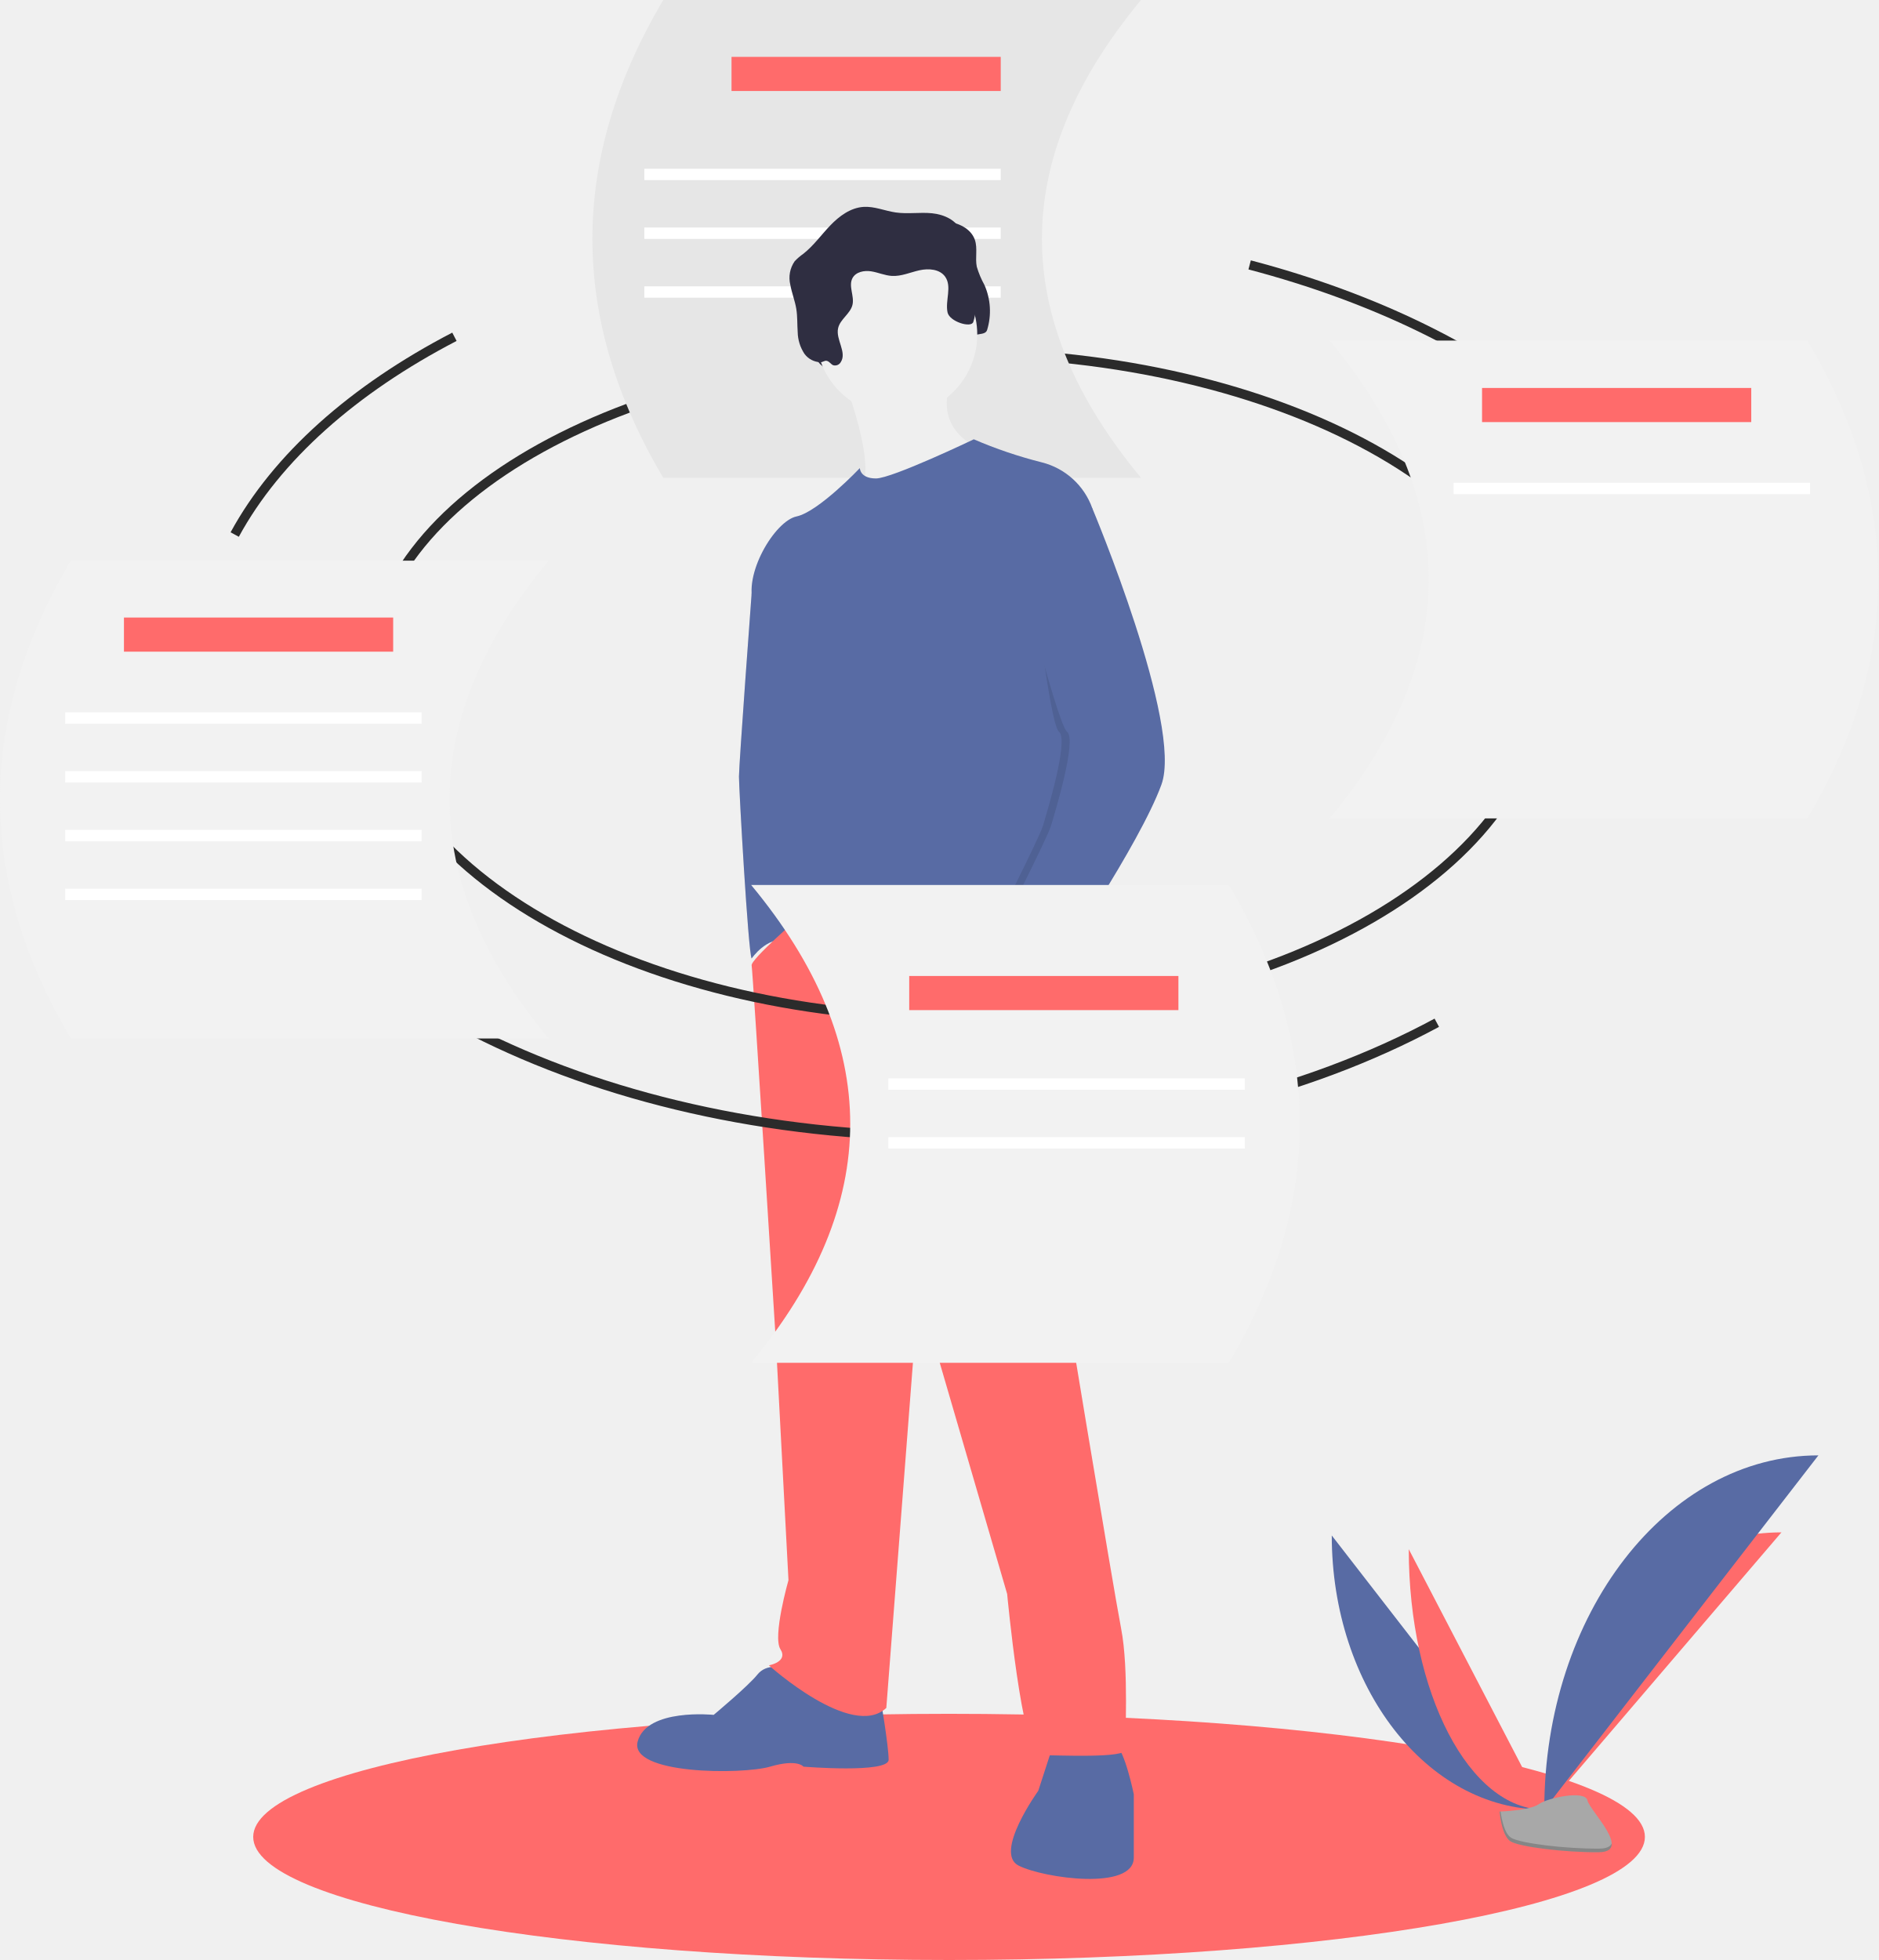
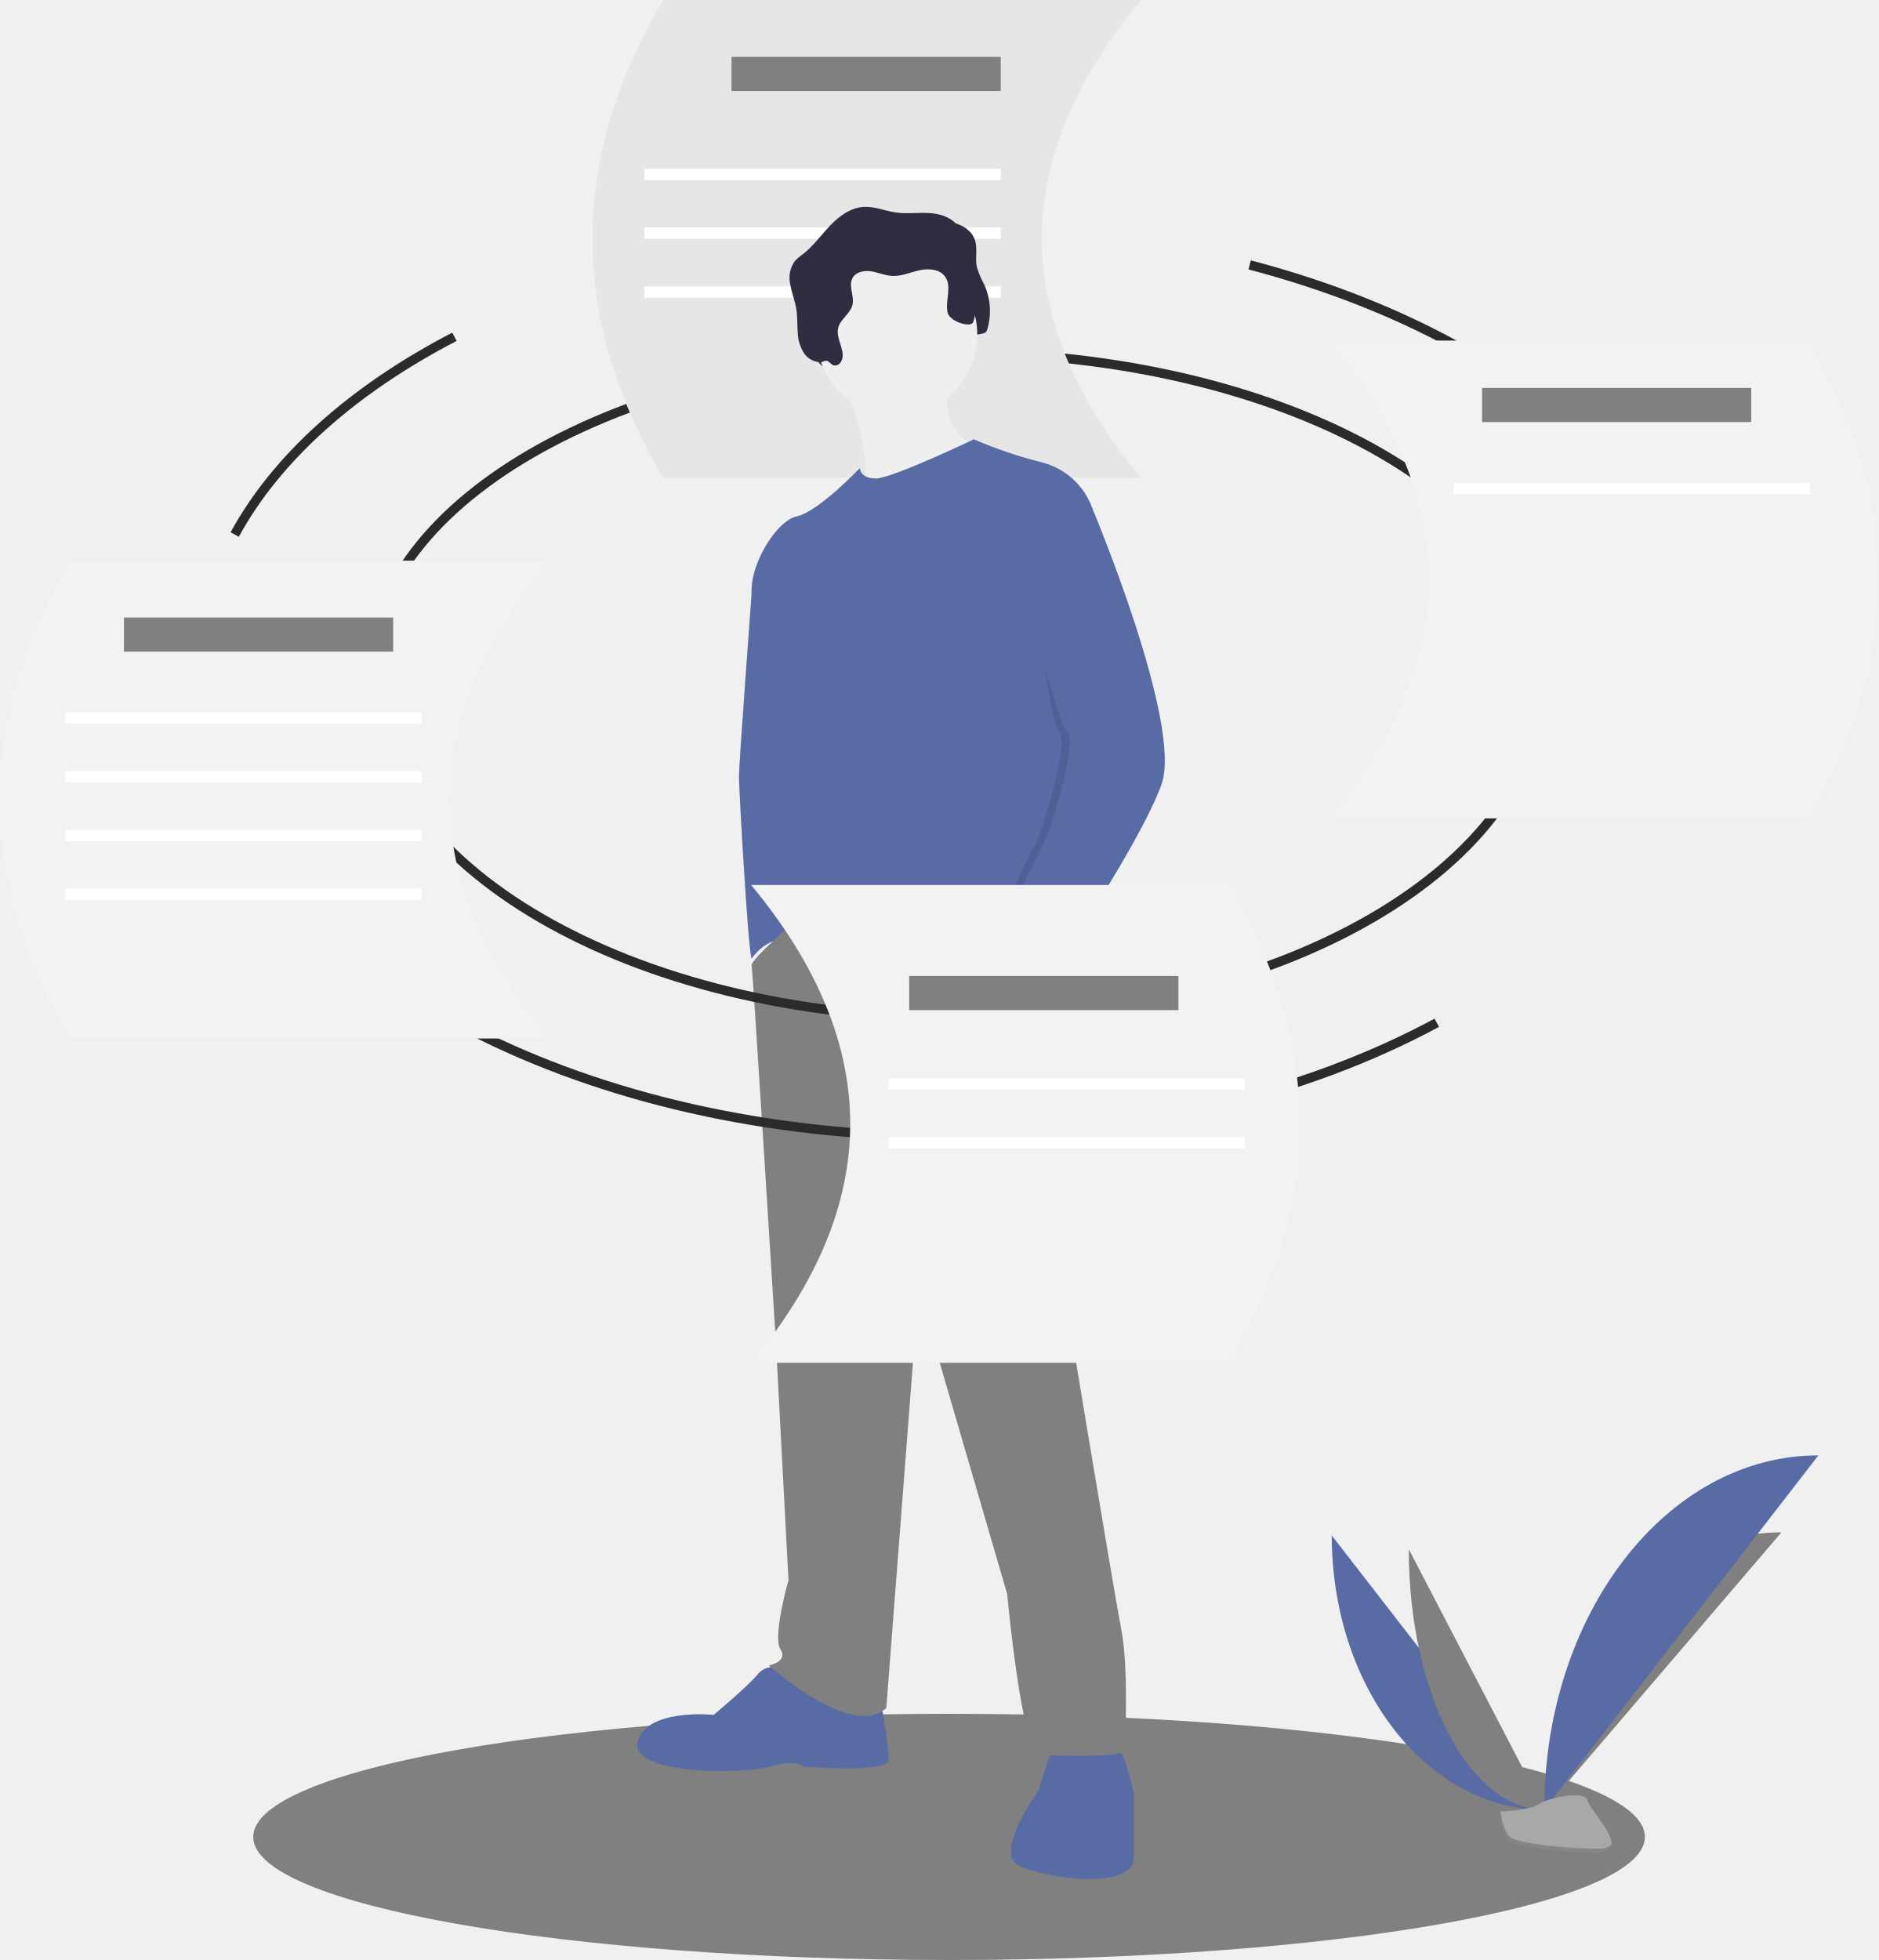
<svg xmlns="http://www.w3.org/2000/svg" width="400.768" height="418.151" viewBox="0 0 400.768 418.151">
  <g id="Group_30" data-name="Group 30" transform="translate(-147.232 -191)">
    <path id="Path_194" data-name="Path 194" d="M520.837,272.651l-2.707,7.134s-2.7,36.337-2.7,39.039,1.965,37.331,2.7,38.8c0,0,3.193-4.666,7.368-3.93s2.456-12.28,2.456-12.28l3.93-32.174-.737-16.21Z" transform="translate(-210.525 37.861)" opacity="0.1" />
    <path id="Path_196" data-name="Path 196" d="M559.2,189.917s8.1,20.63,3.438,24.56,26.034-6.631,26.034-6.631l-.737-2.7s-10.07-3.93-5.158-15.227S559.2,189.917,559.2,189.917Z" transform="translate(-232.19 81.298)" opacity="0.1" />
-     <ellipse id="Ellipse_112" data-name="Ellipse 112" cx="148.474" cy="26.261" rx="148.474" ry="26.261" transform="translate(201.259 556.629)" fill="#ff6b6b" />
+     <ellipse id="Ellipse_112" data-name="Ellipse 112" cx="148.474" cy="26.261" rx="148.474" ry="26.261" transform="translate(201.259 556.629)" fill="#808080" />
    <path id="Path_183" data-name="Path 183" d="M359.174,254.309c0-38.258,56.1-69.272,125.3-69.272s125.3,31.014,125.3,69.272" transform="translate(-133.178 81.229)" fill="none" stroke="#2b2b2b" stroke-miterlimit="10" stroke-width="2" />
    <path id="Path_184" data-name="Path 184" d="M570.563,137.937H468.626q-30.243-50.969,0-101.937H570.563Q528.277,86.969,570.563,137.937Z" transform="translate(-179.871 155)" fill="#e6e6e6" />
-     <rect id="Rectangle_56" data-name="Rectangle 56" width="57.441" height="7.281" transform="translate(303.318 203.135)" fill="#ff6b6b" />
+     <rect id="Rectangle_56" data-name="Rectangle 56" width="57.441" height="7.281" transform="translate(303.318 203.135)" fill="#808080" />
    <rect id="Rectangle_57" data-name="Rectangle 57" width="76.048" height="2.427" transform="translate(284.71 227.002)" fill="#fff" />
    <rect id="Rectangle_58" data-name="Rectangle 58" width="76.048" height="2.427" transform="translate(284.71 239.542)" fill="#fff" />
    <rect id="Rectangle_59" data-name="Rectangle 59" width="76.048" height="2.427" transform="translate(284.71 252.082)" fill="#fff" />
    <path id="Path_185" data-name="Path 185" d="M765.887,684.659c0,32.329,20.282,58.489,45.346,58.489" transform="translate(-334.496 -166.078)" fill="#586ba4" />
-     <path id="Path_186" data-name="Path 186" d="M855.677,742.5c0-32.692,22.633-59.146,50.6-59.146" transform="translate(-378.941 -165.434)" fill="#ff6b6b" />
-     <path id="Path_187" data-name="Path 187" d="M798.42,690.463c0,30.709,12.933,55.558,28.916,55.558" transform="translate(-350.599 -168.951)" fill="#ff6b6b" />
+     <path id="Path_186" data-name="Path 186" d="M855.677,742.5c0-32.692,22.633-59.146,50.6-59.146" transform="translate(-378.941 -165.434)" fill="#808080" />
+     <path id="Path_187" data-name="Path 187" d="M798.42,690.463c0,30.709,12.933,55.558,28.916,55.558" transform="translate(-350.599 -168.951)" fill="#808080" />
    <path id="Path_188" data-name="Path 188" d="M855.677,726.4c0-41.773,26.16-75.576,58.489-75.576" transform="translate(-378.941 -149.331)" fill="#586ba4" />
    <path id="Path_189" data-name="Path 189" d="M836.788,797.887s6.431-.2,8.369-1.578,9.892-3.028,10.373-.815,9.664,11.008,2.4,11.067-16.87-1.131-18.8-2.309S836.788,797.887,836.788,797.887Z" transform="translate(-369.591 -220.404)" fill="#a8a8a8" />
    <path id="Path_190" data-name="Path 190" d="M858.063,809.188c-7.26.059-16.87-1.131-18.8-2.309-1.473-.9-2.06-4.117-2.256-5.6l-.215.008s.407,5.187,2.342,6.365,11.544,2.368,18.8,2.309c2.1-.017,2.82-.763,2.78-1.867C860.422,808.759,859.623,809.176,858.063,809.188Z" transform="translate(-369.591 -223.802)" opacity="0.2" />
    <path id="Path_191" data-name="Path 191" d="M551.947,160.568a1.406,1.406,0,0,0,1.649-.681c1.325-2.088-1.115-4.78-.586-7.2.423-1.935,2.623-3.084,3.072-5.014.437-1.875-.909-3.988,0-5.685.713-1.329,2.494-1.679,3.984-1.446s2.9.888,4.41.98c2.006.122,3.918-.761,5.88-1.2s4.354-.266,5.508,1.379c1.482,2.113-.021,5.055.495,7.583.41,2.008,2.091,3.67,2.127,5.719.013.728-1.9.142-1.8.863s-.8.086-.08,0a1.432,1.432,0,0,0,1.088-1.295c.086-.6,1.215-.8,1.2-1.408-.03-1.422,2.54-.463,2.963-1.821a13.767,13.767,0,0,0-.563-9.6,19.232,19.232,0,0,1-1.64-3.906c-.378-1.885.217-3.909-.406-5.728-.839-2.451-3.617-3.7-6.2-3.954s-5.2.2-7.762-.174c-2.3-.335-4.52-1.331-6.837-1.186-2.78.173-5.2,1.964-7.125,3.975s-3.561,4.324-5.75,6.046a11.273,11.273,0,0,0-1.844,1.587,6.192,6.192,0,0,0-.918,5.023c.31,1.729.985,3.379,1.27,5.113.268,1.629.185,3.294.3,4.941a8.684,8.684,0,0,0,1.449,4.664,4.4,4.4,0,0,0,3.425,1.79c.464.011.856-.406,1.324-.3C551.174,159.774,551.428,160.329,551.947,160.568Z" transform="translate(-224.007 110.064)" fill="#2f2e41" />
    <path id="Path_192" data-name="Path 192" d="M318.546,393.5l1.719,10.561L323.7,399.4l-1.965-7.122Z" transform="translate(-10.444 -3.171)" fill="#efefef" />
    <path id="Path_193" data-name="Path 193" d="M520.837,272.651l-2.707,7.134s-2.7,36.337-2.7,39.039,1.965,37.331,2.7,38.8c0,0,3.193-4.666,7.368-3.93s2.456-12.28,2.456-12.28l3.93-32.174-.737-16.21Z" transform="translate(-210.525 37.861)" fill="#586ba4" />
    <path id="Path_195" data-name="Path 195" d="M559.2,189.917s8.1,20.63,3.438,24.56,26.034-6.631,26.034-6.631l-.737-2.7s-10.07-3.93-5.158-15.227S559.2,189.917,559.2,189.917Z" transform="translate(-232.19 81.298)" fill="#efefef" />
    <path id="Path_197" data-name="Path 197" d="M503.473,740.306s-3.438-.982-5.4,1.474-9.333,8.6-9.333,8.6-14.245-1.474-16.21,5.649,22.35,7.122,28.244,5.4,7.122,0,7.122,0,18.175,1.474,18.175-1.474-1.719-13.017-1.719-13.017Z" transform="translate(-189.231 -193.526)" fill="#586ba4" />
    <path id="Path_198" data-name="Path 198" d="M639.36,772.652l-3.193,9.824s-9.578,13.262-4.175,15.964,24.56,5.4,24.56-1.719V783.213s-1.965-9.578-3.93-10.561S639.36,772.652,639.36,772.652Z" transform="translate(-267.401 -209.417)" fill="#586ba4" />
-     <path id="Path_199" data-name="Path 199" d="M530.889,412.91s-10.355,9-10.109,10.225,5.158,80.066,5.158,80.066l2.7,51.085s-3.438,12.034-1.719,14.736-2.456,3.438-2.456,3.438,17.683,15.964,25.051,9.087l6.877-89.153L575.3,557.233s3.193,34.384,6.877,34.384,18.666.737,18.42-1.228.737-16.946-.982-25.788-13.262-78.838-13.262-78.838-.992-60.007,1.591-65.615-1.346-11.5-1.346-11.5l-17.192-6.631-20.63,2.456Z" transform="translate(-213.169 -26.172)" fill="#ff6b6b" />
+     <path id="Path_199" data-name="Path 199" d="M530.889,412.91s-10.355,9-10.109,10.225,5.158,80.066,5.158,80.066l2.7,51.085s-3.438,12.034-1.719,14.736-2.456,3.438-2.456,3.438,17.683,15.964,25.051,9.087l6.877-89.153L575.3,557.233s3.193,34.384,6.877,34.384,18.666.737,18.42-1.228.737-16.946-.982-25.788-13.262-78.838-13.262-78.838-.992-60.007,1.591-65.615-1.346-11.5-1.346-11.5l-17.192-6.631-20.63,2.456Z" transform="translate(-213.169 -26.172)" fill="#808080" />
    <circle id="Ellipse_113" data-name="Ellipse 113" cx="17.192" cy="17.192" r="17.192" transform="translate(321.364 245.182)" fill="#efefef" />
    <path id="Path_200" data-name="Path 200" d="M593.458,236.322a15.422,15.422,0,0,0-10.806-9.824,95.25,95.25,0,0,1-14.49-4.912s-17.438,8.35-20.876,8.35-3.438-2.21-3.438-2.21-8.842,9.333-13.508,10.315-11.543,12.526-9.087,18.911A35.638,35.638,0,0,0,528.374,268s-.982,34.384,2.21,40.77c0,0-7.859,14.982-.491,15.964s35.612-2.456,40.524.982,14-.737,15.227,3.93,3.93,5.649,3.93,5.649,4.175-6.631,1.719-10.561S593.458,236.322,593.458,236.322Z" transform="translate(-213.15 63.137)" fill="#586ba4" />
    <path id="Path_201" data-name="Path 201" d="M624.9,433.625l-3.93,2.456s4.175,14.49,5.894,14.982,5.766-12.39,5.766-12.39Z" transform="translate(-262.762 -41.819)" fill="#a0616a" />
    <path id="Path_202" data-name="Path 202" d="M546.112,157.163a1.406,1.406,0,0,0,1.648-.681c1.325-2.088-1.115-4.78-.586-7.2.423-1.935,2.623-3.084,3.072-5.014.437-1.875-.909-3.988,0-5.685.713-1.329,2.494-1.679,3.984-1.446s2.9.888,4.41.98c2.006.122,3.918-.761,5.88-1.2s4.354-.266,5.508,1.379c1.482,2.113-.021,5.055.495,7.583.41,2.008,5.077,3.417,5.5,2.059a13.767,13.767,0,0,0-.563-9.6,19.242,19.242,0,0,1-1.64-3.906c-.378-1.885.216-3.909-.406-5.728-.839-2.451-3.617-3.7-6.2-3.955s-5.2.2-7.762-.174c-2.3-.335-4.52-1.331-6.837-1.186-2.78.173-5.2,1.964-7.125,3.975s-3.561,4.324-5.75,6.046A11.28,11.28,0,0,0,537.9,135a6.193,6.193,0,0,0-.917,5.023c.31,1.729.985,3.379,1.27,5.113.268,1.629.185,3.294.3,4.941A8.684,8.684,0,0,0,540,154.742a4.4,4.4,0,0,0,3.425,1.79c.464.011.855-.406,1.324-.3C545.338,156.369,545.592,156.925,546.112,157.163Z" transform="translate(-221.118 111.749)" fill="#2f2e41" />
    <path id="Path_203" data-name="Path 203" d="M633.024,255.064l7.982-4.3s19.4,46.173,14.736,58.944-22.6,39.051-22.6,39.051-14.245-2.947-12.771-5.894,11.052-21.858,11.789-24.315,5.649-18.42,3.438-20.139-6.508-41.629-6.508-41.629Z" transform="translate(-262.417 48.694)" opacity="0.1" />
    <path id="Path_204" data-name="Path 204" d="M634.586,245.416l9.824,2.7s19.4,46.173,14.736,58.944-22.6,39.051-22.6,39.051-14.245-2.947-12.771-5.894,11.052-21.858,11.789-24.315,5.649-18.42,3.439-20.139-12.771-44.208-12.771-44.208Z" transform="translate(-264.102 51.342)" fill="#586ba4" />
    <path id="Path_205" data-name="Path 205" d="M609.771,322.205c0,40.111-56.1,72.627-125.3,72.627s-125.3-32.516-125.3-72.627" transform="translate(-133.178 13.332)" fill="none" stroke="#2b2b2b" stroke-miterlimit="10" stroke-width="2" />
    <path id="Path_206" data-name="Path 206" d="M608.793,468.058C580.786,483.163,544.241,492.3,504.265,492.3c-38.329,0-73.5-8.4-101.023-22.409" transform="translate(-154.991 -58.863)" fill="none" stroke="#2b2b2b" stroke-miterlimit="10" stroke-width="2" />
    <path id="Path_207" data-name="Path 207" d="M731.188,147.906c53.3,14.01,91.262,44.826,94.792,81.12" transform="translate(-317.32 99.608)" fill="none" stroke="#2b2b2b" stroke-miterlimit="10" stroke-width="2" />
    <path id="Path_208" data-name="Path 208" d="M302.373,220.467c8.981-16.507,25.388-31.033,46.884-42.193" transform="translate(-105.063 84.576)" fill="none" stroke="#2b2b2b" stroke-miterlimit="10" stroke-width="2" />
    <path id="Path_209" data-name="Path 209" d="M520.568,511.793H622.505q30.243-50.969,0-101.937H520.568Q562.854,460.825,520.568,511.793Z" transform="translate(-213.066 -30.054)" fill="#f2f2f2" />
-     <rect id="Rectangle_60" data-name="Rectangle 60" width="57.441" height="7.281" transform="translate(341.231 399.219)" fill="#ff6b6b" />
+     <rect id="Rectangle_60" data-name="Rectangle 60" width="57.441" height="7.281" transform="translate(341.231 399.219)" fill="#808080" />
    <rect id="Rectangle_61" data-name="Rectangle 61" width="76.048" height="2.427" transform="translate(336.781 421.063)" fill="#fff" />
    <rect id="Rectangle_62" data-name="Rectangle 62" width="76.048" height="2.427" transform="translate(336.781 433.602)" fill="#fff" />
    <path id="Path_210" data-name="Path 210" d="M320.269,374.786H218.331q-30.243-50.969,0-101.937H320.269Q277.982,323.817,320.269,374.786Z" transform="translate(-55.978 37.763)" fill="#f2f2f2" />
-     <rect id="Rectangle_63" data-name="Rectangle 63" width="57.441" height="7.281" transform="translate(173.68 322.747)" fill="#ff6b6b" />
+     <rect id="Rectangle_63" data-name="Rectangle 63" width="57.441" height="7.281" transform="translate(173.68 322.747)" fill="#808080" />
    <rect id="Rectangle_64" data-name="Rectangle 64" width="76.048" height="2.427" transform="translate(161.14 342.973)" fill="#fff" />
    <rect id="Rectangle_65" data-name="Rectangle 65" width="76.048" height="2.427" transform="translate(161.14 355.513)" fill="#fff" />
    <rect id="Rectangle_66" data-name="Rectangle 66" width="76.048" height="2.427" transform="translate(161.14 368.052)" fill="#fff" />
    <rect id="Rectangle_67" data-name="Rectangle 67" width="76.048" height="2.427" transform="translate(161.14 380.592)" fill="#fff" />
    <path id="Path_211" data-name="Path 211" d="M765,281.807H866.934q30.243-50.969,0-101.937H765Q807.283,230.838,765,281.807Z" transform="translate(-334.055 83.786)" fill="#f2f2f2" />
-     <rect id="Rectangle_68" data-name="Rectangle 68" width="57.441" height="7.281" transform="translate(463.457 273.769)" fill="#ff6b6b" />
+     <rect id="Rectangle_68" data-name="Rectangle 68" width="57.441" height="7.281" transform="translate(463.457 273.769)" fill="#808080" />
    <rect id="Rectangle_69" data-name="Rectangle 69" width="76.048" height="2.427" transform="translate(457.389 293.994)" fill="#fff" />
  </g>
</svg>
